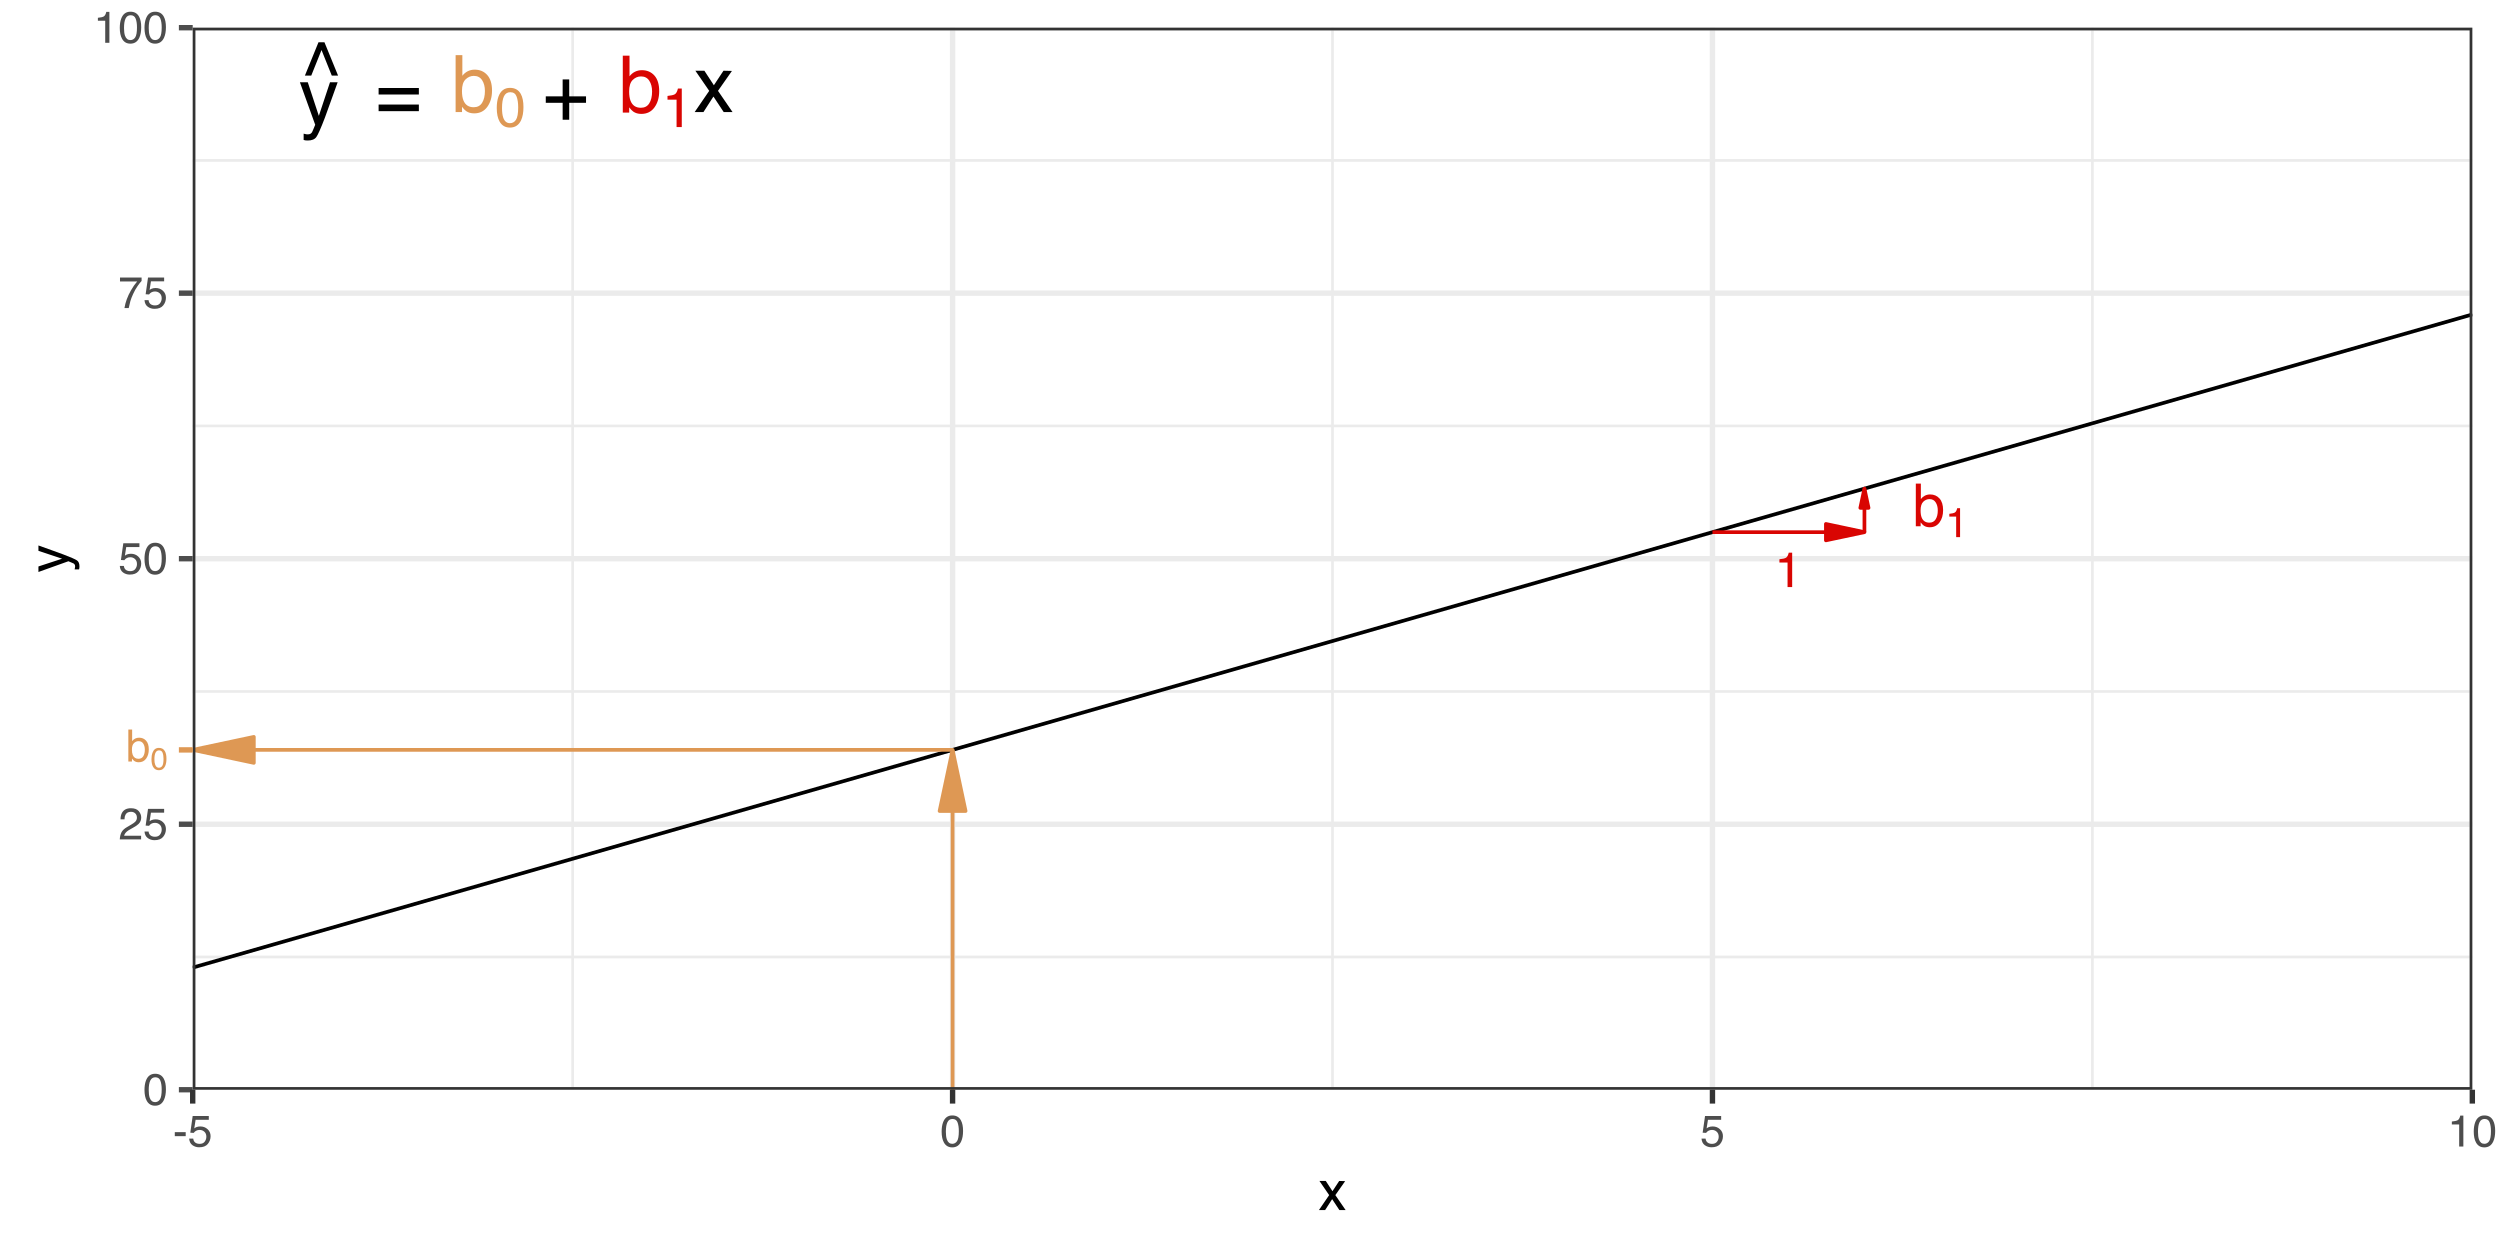
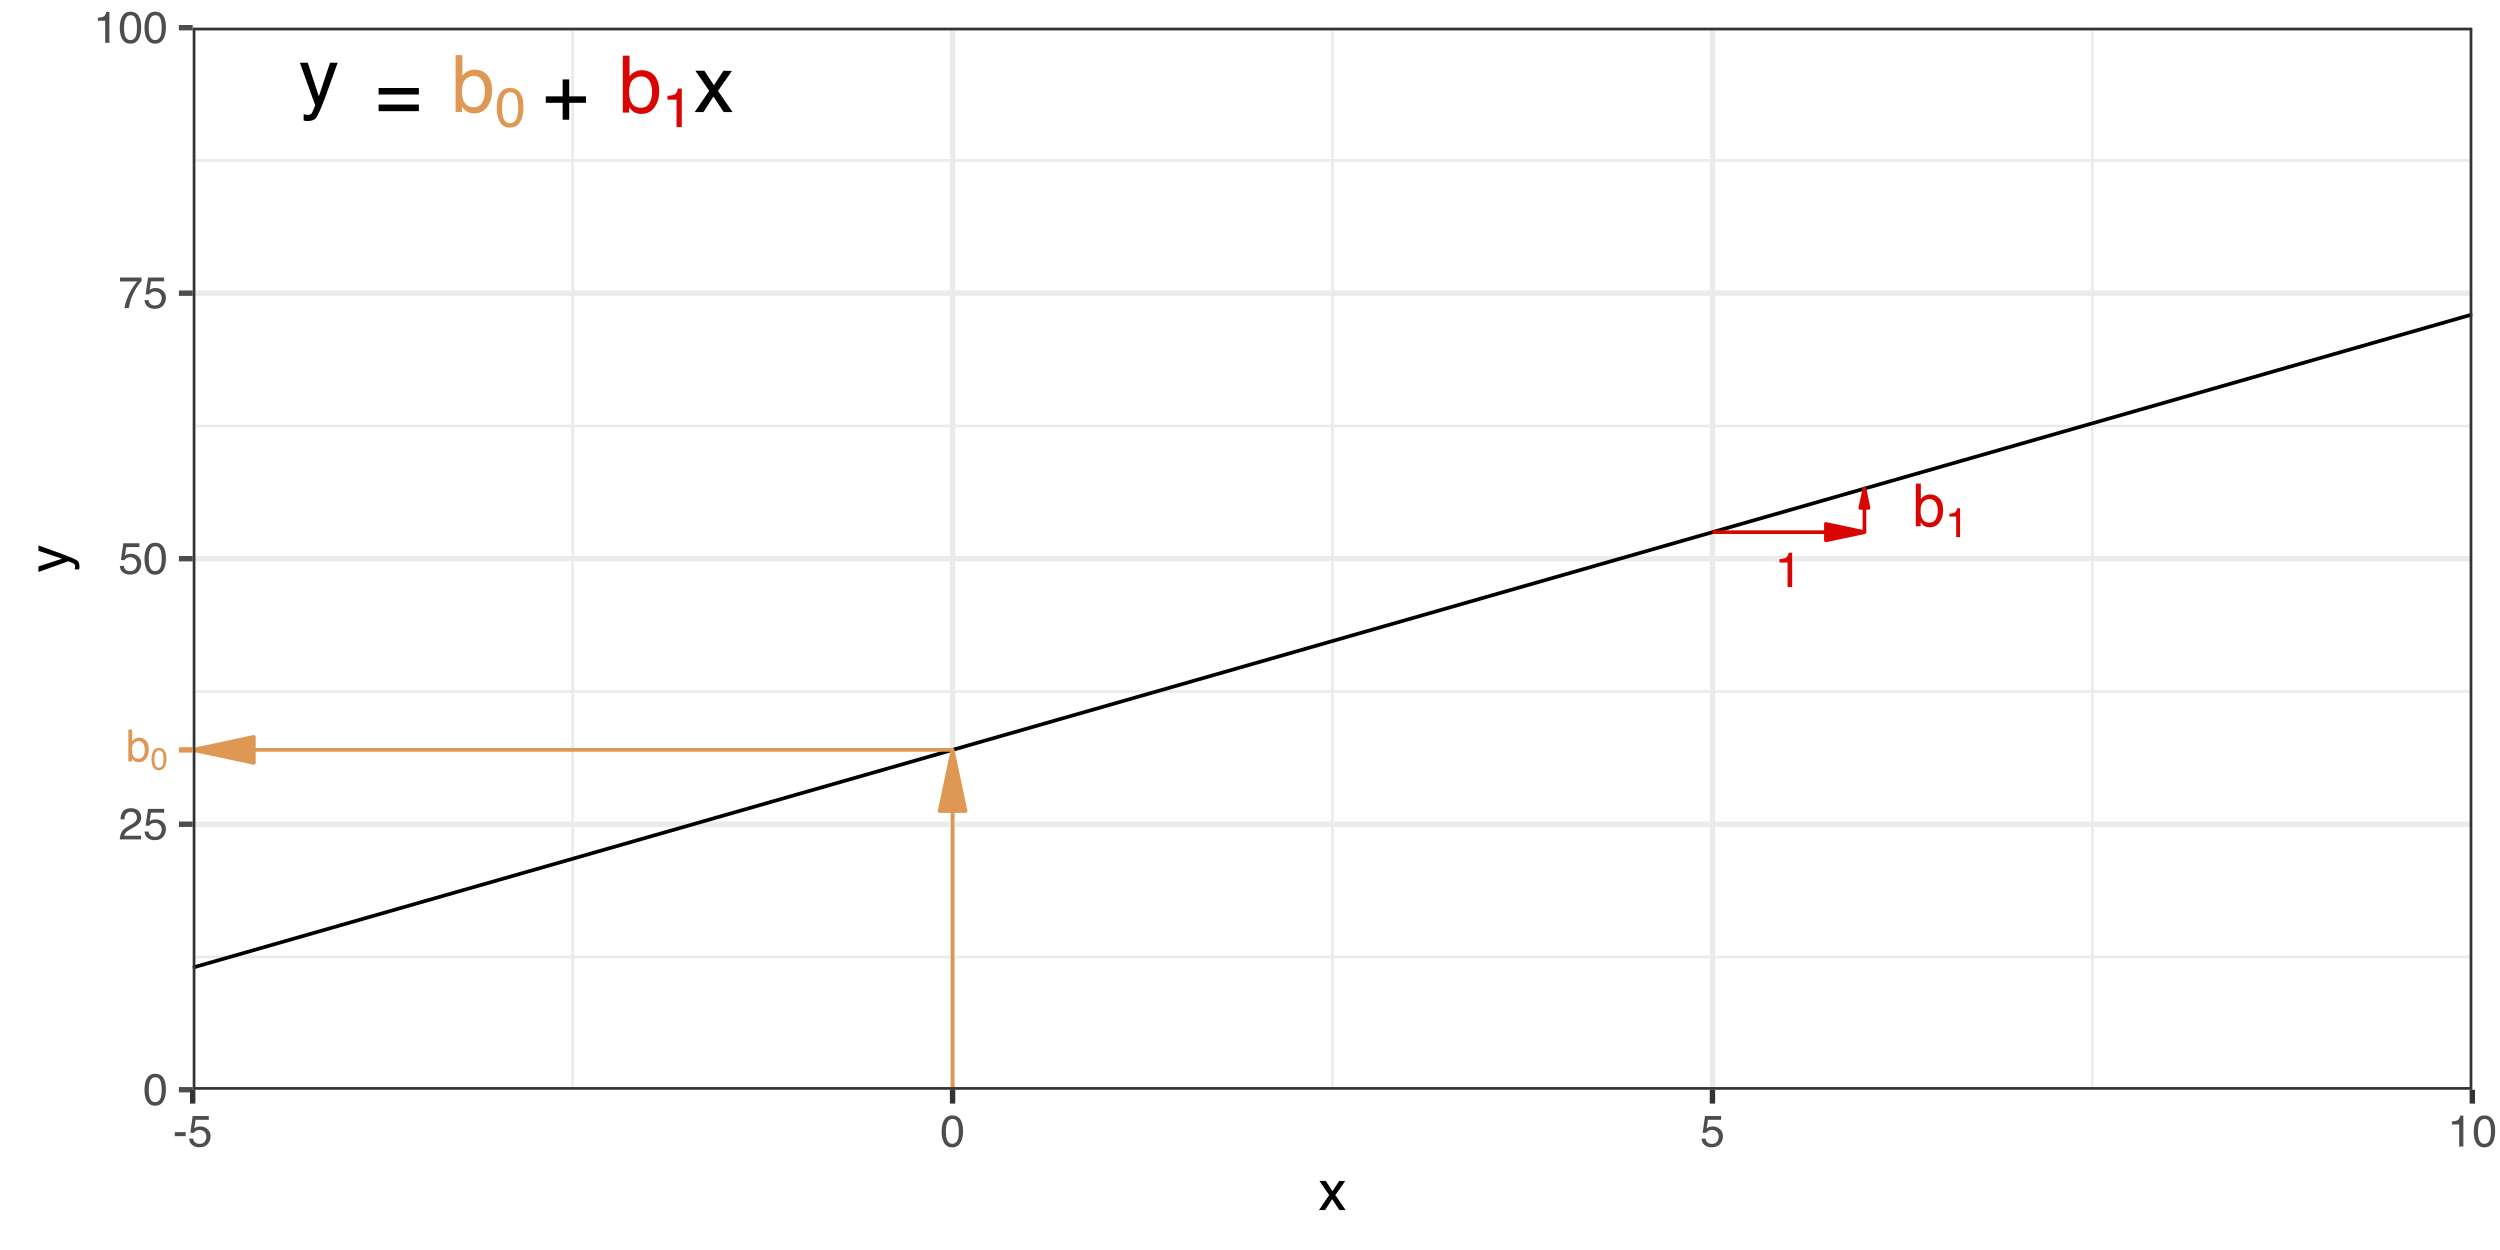
<svg xmlns="http://www.w3.org/2000/svg" xmlns:xlink="http://www.w3.org/1999/xlink" width="720pt" height="360pt" viewBox="0 0 720 360" version="1.1">
  <defs>
    <g>
      <symbol overflow="visible" id="glyph0-0">
        <path style="stroke:none;" d="M 0.734 0 L 0.734 -16.328 L 13.688 -16.328 L 13.688 0 Z M 11.656 -2.047 L 11.656 -14.281 L 2.781 -14.281 L 2.781 -2.047 Z M 11.656 -2.047 " />
      </symbol>
      <symbol overflow="visible" id="glyph0-1">
        <path style="stroke:none;" d="M 8.906 -11.906 L 11.109 -11.906 C 10.828 -11.145 10.203 -9.406 9.234 -6.688 C 8.504 -4.633 7.898 -2.961 7.422 -1.672 C 6.266 1.359 5.445 3.207 4.969 3.875 C 4.488 4.539 3.672 4.875 2.516 4.875 C 2.234 4.875 2.016 4.863 1.859 4.844 C 1.711 4.82 1.531 4.781 1.312 4.719 L 1.312 2.906 C 1.656 3 1.906 3.055 2.062 3.078 C 2.219 3.098 2.359 3.109 2.484 3.109 C 2.848 3.109 3.117 3.047 3.297 2.922 C 3.473 2.805 3.617 2.66 3.734 2.484 C 3.773 2.422 3.91 2.113 4.141 1.562 C 4.367 1.02 4.535 0.613 4.641 0.344 L 0.234 -11.906 L 2.5 -11.906 L 5.688 -2.219 Z M 5.688 -12.188 Z M 5.688 -12.188 " />
      </symbol>
      <symbol overflow="visible" id="glyph0-2">
-         <path style="stroke:none;" d="M 6.953 -16.328 L 10.875 -6.734 L 9.062 -6.734 L 6.109 -14.094 L 3.156 -6.734 L 1.328 -6.734 L 5.234 -16.328 Z M 6.953 -16.328 " />
+         <path style="stroke:none;" d="M 12.609 -9.141 L 12.609 -7.266 L 1.016 -7.266 L 1.016 -9.141 Z M 12.609 -4.375 L 12.609 -2.469 L 1.016 -2.469 L 1.016 -4.375 Z M 12.609 -4.375 " />
      </symbol>
      <symbol overflow="visible" id="glyph0-3">
-         <path style="stroke:none;" d="M 12.609 -9.141 L 12.609 -7.266 L 1.016 -7.266 L 1.016 -9.141 Z M 12.609 -4.375 L 12.609 -2.469 L 1.016 -2.469 L 1.016 -4.375 Z M 12.609 -4.375 " />
+         <path style="stroke:none;" d="M 1.312 -16.391 L 3.25 -16.391 L 3.25 -10.453 C 3.688 -11.023 4.207 -11.461 4.812 -11.766 C 5.426 -12.066 6.086 -12.219 6.797 -12.219 C 8.285 -12.219 9.488 -11.707 10.406 -10.688 C 11.332 -9.664 11.797 -8.164 11.797 -6.188 C 11.797 -4.301 11.336 -2.734 10.422 -1.484 C 9.516 -0.242 8.254 0.375 6.641 0.375 C 5.734 0.375 4.969 0.156 4.344 -0.281 C 3.977 -0.539 3.582 -0.953 3.156 -1.516 L 3.156 0 L 1.312 0 Z M 6.516 -1.391 C 7.598 -1.391 8.406 -1.816 8.938 -2.672 C 9.477 -3.535 9.75 -4.672 9.75 -6.078 C 9.75 -7.328 9.477 -8.363 8.938 -9.188 C 8.406 -10.008 7.613 -10.422 6.562 -10.422 C 5.656 -10.422 4.859 -10.082 4.172 -9.406 C 3.484 -8.738 3.141 -7.629 3.141 -6.078 C 3.141 -4.961 3.281 -4.055 3.562 -3.359 C 4.094 -2.047 5.078 -1.391 6.516 -1.391 Z M 6.516 -1.391 " />
      </symbol>
      <symbol overflow="visible" id="glyph0-4">
-         <path style="stroke:none;" d="M 1.312 -16.391 L 3.25 -16.391 L 3.25 -10.453 C 3.688 -11.023 4.207 -11.461 4.812 -11.766 C 5.426 -12.066 6.086 -12.219 6.797 -12.219 C 8.285 -12.219 9.488 -11.707 10.406 -10.688 C 11.332 -9.664 11.797 -8.164 11.797 -6.188 C 11.797 -4.301 11.336 -2.734 10.422 -1.484 C 9.516 -0.242 8.254 0.375 6.641 0.375 C 5.734 0.375 4.969 0.156 4.344 -0.281 C 3.977 -0.539 3.582 -0.953 3.156 -1.516 L 3.156 0 L 1.312 0 Z M 6.516 -1.391 C 7.598 -1.391 8.406 -1.816 8.938 -2.672 C 9.477 -3.535 9.75 -4.672 9.75 -6.078 C 9.75 -7.328 9.477 -8.363 8.938 -9.188 C 8.406 -10.008 7.613 -10.422 6.562 -10.422 C 5.656 -10.422 4.859 -10.082 4.172 -9.406 C 3.484 -8.738 3.141 -7.629 3.141 -6.078 C 3.141 -4.961 3.281 -4.055 3.562 -3.359 C 4.094 -2.047 5.078 -1.391 6.516 -1.391 Z M 6.516 -1.391 " />
+         <path style="stroke:none;" d="M 1.016 -4.875 L 1.016 -6.734 L 5.875 -6.734 L 5.875 -11.609 L 7.766 -11.609 L 7.766 -6.734 L 12.609 -6.734 L 12.609 -4.875 L 7.766 -4.875 L 7.766 0 L 5.875 0 L 5.875 -4.875 Z M 1.016 -4.875 " />
      </symbol>
      <symbol overflow="visible" id="glyph0-5">
-         <path style="stroke:none;" d="M 1.016 -4.875 L 1.016 -6.734 L 5.875 -6.734 L 5.875 -11.609 L 7.766 -11.609 L 7.766 -6.734 L 12.609 -6.734 L 12.609 -4.875 L 7.766 -4.875 L 7.766 0 L 5.875 0 L 5.875 -4.875 Z M 1.016 -4.875 " />
-       </symbol>
-       <symbol overflow="visible" id="glyph0-6">
        <path style="stroke:none;" d="M 0.328 -11.906 L 2.922 -11.906 L 5.656 -7.719 L 8.422 -11.906 L 10.859 -11.844 L 6.844 -6.109 L 11.031 0 L 8.484 0 L 5.531 -4.469 L 2.656 0 L 0.125 0 L 4.312 -6.109 Z M 0.328 -11.906 " />
      </symbol>
      <symbol overflow="visible" id="glyph1-0">
        <path style="stroke:none;" d="M 0.516 0 L 0.516 -11.438 L 9.594 -11.438 L 9.594 0 Z M 8.156 -1.438 L 8.156 -10 L 1.953 -10 L 1.953 -1.438 Z M 8.156 -1.438 " />
      </symbol>
      <symbol overflow="visible" id="glyph1-1">
        <path style="stroke:none;" d="M 4.312 -11.141 C 5.75 -11.141 6.789 -10.547 7.438 -9.359 C 7.938 -8.441 8.188 -7.188 8.188 -5.594 C 8.188 -4.07 7.961 -2.816 7.516 -1.828 C 6.859 -0.41 5.785 0.297 4.297 0.297 C 2.961 0.297 1.969 -0.281 1.312 -1.438 C 0.77 -2.406 0.5 -3.707 0.5 -5.344 C 0.5 -6.613 0.66 -7.703 0.984 -8.609 C 1.598 -10.297 2.707 -11.141 4.312 -11.141 Z M 4.297 -0.969 C 5.023 -0.969 5.602 -1.289 6.031 -1.938 C 6.457 -2.582 6.672 -3.781 6.672 -5.531 C 6.672 -6.801 6.516 -7.844 6.203 -8.656 C 5.898 -9.477 5.297 -9.891 4.391 -9.891 C 3.566 -9.891 2.961 -9.5 2.578 -8.719 C 2.203 -7.945 2.016 -6.805 2.016 -5.297 C 2.016 -4.16 2.133 -3.242 2.375 -2.547 C 2.75 -1.492 3.391 -0.969 4.297 -0.969 Z M 4.297 -0.969 " />
      </symbol>
      <symbol overflow="visible" id="glyph1-2">
        <path style="stroke:none;" d="M 1.531 -7.891 L 1.531 -8.969 C 2.539 -9.062 3.242 -9.223 3.641 -9.453 C 4.035 -9.691 4.332 -10.238 4.531 -11.094 L 5.641 -11.094 L 5.641 0 L 4.141 0 L 4.141 -7.891 Z M 1.531 -7.891 " />
      </symbol>
      <symbol overflow="visible" id="glyph2-0">
        <path style="stroke:none;" d="M 0.453 0 L 0.453 -10.203 L 8.547 -10.203 L 8.547 0 Z M 7.281 -1.281 L 7.281 -8.922 L 1.734 -8.922 L 1.734 -1.281 Z M 7.281 -1.281 " />
      </symbol>
      <symbol overflow="visible" id="glyph2-1">
        <path style="stroke:none;" d="M 1.359 -7.047 L 1.359 -8 C 2.266 -8.082 2.895 -8.227 3.25 -8.438 C 3.602 -8.645 3.867 -9.133 4.047 -9.906 L 5.031 -9.906 L 5.031 0 L 3.703 0 L 3.703 -7.047 Z M 1.359 -7.047 " />
      </symbol>
      <symbol overflow="visible" id="glyph3-0">
        <path style="stroke:none;" d="M 0.547 0 L 0.547 -12.25 L 10.281 -12.25 L 10.281 0 Z M 8.734 -1.531 L 8.734 -10.719 L 2.078 -10.719 L 2.078 -1.531 Z M 8.734 -1.531 " />
      </symbol>
      <symbol overflow="visible" id="glyph3-1">
        <path style="stroke:none;" d="M 0.984 -12.297 L 2.438 -12.297 L 2.438 -7.844 C 2.77 -8.27 3.16 -8.598 3.609 -8.828 C 4.066 -9.055 4.566 -9.172 5.109 -9.172 C 6.211 -9.172 7.109 -8.785 7.797 -8.016 C 8.492 -7.254 8.844 -6.129 8.844 -4.641 C 8.844 -3.223 8.5 -2.047 7.812 -1.109 C 7.133 -0.18 6.191 0.281 4.984 0.281 C 4.305 0.281 3.734 0.117 3.266 -0.203 C 2.984 -0.398 2.688 -0.711 2.375 -1.141 L 2.375 0 L 0.984 0 Z M 4.891 -1.047 C 5.703 -1.047 6.305 -1.367 6.703 -2.016 C 7.109 -2.66 7.312 -3.508 7.312 -4.562 C 7.312 -5.5 7.109 -6.273 6.703 -6.891 C 6.305 -7.516 5.711 -7.828 4.922 -7.828 C 4.242 -7.828 3.645 -7.57 3.125 -7.062 C 2.613 -6.551 2.359 -5.719 2.359 -4.562 C 2.359 -3.719 2.461 -3.035 2.672 -2.516 C 3.066 -1.535 3.805 -1.047 4.891 -1.047 Z M 4.891 -1.047 " />
      </symbol>
      <symbol overflow="visible" id="glyph4-0">
        <path style="stroke:none;" d="M 0.391 0 L 0.391 -8.578 L 7.188 -8.578 L 7.188 0 Z M 6.109 -1.078 L 6.109 -7.5 L 1.453 -7.5 L 1.453 -1.078 Z M 6.109 -1.078 " />
      </symbol>
      <symbol overflow="visible" id="glyph4-1">
        <path style="stroke:none;" d="M 1.141 -5.922 L 1.141 -6.719 C 1.898 -6.789 2.43 -6.914 2.734 -7.094 C 3.035 -7.27 3.258 -7.68 3.406 -8.328 L 4.234 -8.328 L 4.234 0 L 3.109 0 L 3.109 -5.922 Z M 1.141 -5.922 " />
      </symbol>
      <symbol overflow="visible" id="glyph5-0">
        <path style="stroke:none;" d="M 0.406 0 L 0.406 -9.172 L 7.703 -9.172 L 7.703 0 Z M 6.547 -1.156 L 6.547 -8.031 L 1.562 -8.031 L 1.562 -1.156 Z M 6.547 -1.156 " />
      </symbol>
      <symbol overflow="visible" id="glyph5-1">
        <path style="stroke:none;" d="M 3.469 -8.953 C 4.625 -8.953 5.457 -8.473 5.969 -7.516 C 6.375 -6.773 6.578 -5.766 6.578 -4.484 C 6.578 -3.266 6.395 -2.258 6.031 -1.469 C 5.508 -0.32 4.648 0.25 3.453 0.25 C 2.379 0.25 1.582 -0.219 1.062 -1.156 C 0.625 -1.938 0.406 -2.984 0.406 -4.297 C 0.406 -5.305 0.535 -6.176 0.797 -6.906 C 1.285 -8.27 2.176 -8.953 3.469 -8.953 Z M 3.453 -0.781 C 4.035 -0.781 4.5 -1.035 4.844 -1.547 C 5.188 -2.066 5.359 -3.031 5.359 -4.438 C 5.359 -5.457 5.234 -6.297 4.984 -6.953 C 4.734 -7.609 4.25 -7.938 3.531 -7.938 C 2.863 -7.938 2.379 -7.625 2.078 -7 C 1.773 -6.375 1.625 -5.457 1.625 -4.25 C 1.625 -3.332 1.719 -2.598 1.906 -2.047 C 2.207 -1.203 2.723 -0.781 3.453 -0.781 Z M 3.453 -0.781 " />
      </symbol>
      <symbol overflow="visible" id="glyph5-2">
        <path style="stroke:none;" d="M 0.406 0 C 0.445 -0.77 0.602 -1.441 0.875 -2.016 C 1.156 -2.586 1.695 -3.102 2.5 -3.562 L 3.703 -4.266 C 4.234 -4.578 4.609 -4.844 4.828 -5.062 C 5.172 -5.406 5.344 -5.801 5.344 -6.25 C 5.344 -6.77 5.188 -7.18 4.875 -7.484 C 4.562 -7.797 4.145 -7.953 3.625 -7.953 C 2.852 -7.953 2.32 -7.66 2.031 -7.078 C 1.863 -6.766 1.773 -6.332 1.766 -5.781 L 0.625 -5.781 C 0.633 -6.551 0.773 -7.18 1.047 -7.672 C 1.535 -8.547 2.395 -8.984 3.625 -8.984 C 4.656 -8.984 5.406 -8.703 5.875 -8.141 C 6.344 -7.586 6.578 -6.973 6.578 -6.297 C 6.578 -5.578 6.328 -4.969 5.828 -4.469 C 5.535 -4.164 5.016 -3.805 4.266 -3.391 L 3.406 -2.906 C 3 -2.688 2.676 -2.473 2.438 -2.266 C 2.02 -1.898 1.758 -1.5 1.656 -1.062 L 6.547 -1.062 L 6.547 0 Z M 0.406 0 " />
      </symbol>
      <symbol overflow="visible" id="glyph5-3">
        <path style="stroke:none;" d="M 1.578 -2.281 C 1.648 -1.633 1.945 -1.191 2.469 -0.953 C 2.738 -0.828 3.051 -0.766 3.406 -0.766 C 4.07 -0.766 4.562 -0.973 4.875 -1.391 C 5.195 -1.816 5.359 -2.289 5.359 -2.812 C 5.359 -3.438 5.164 -3.922 4.781 -4.266 C 4.406 -4.609 3.953 -4.781 3.422 -4.781 C 3.035 -4.781 2.703 -4.703 2.422 -4.547 C 2.141 -4.398 1.906 -4.191 1.719 -3.922 L 0.734 -3.984 L 1.422 -8.797 L 6.062 -8.797 L 6.062 -7.703 L 2.266 -7.703 L 1.875 -5.219 C 2.082 -5.383 2.281 -5.504 2.469 -5.578 C 2.801 -5.711 3.188 -5.781 3.625 -5.781 C 4.445 -5.781 5.145 -5.516 5.719 -4.984 C 6.289 -4.461 6.578 -3.797 6.578 -2.984 C 6.578 -2.141 6.312 -1.395 5.781 -0.75 C 5.258 -0.102 4.426 0.219 3.281 0.219 C 2.551 0.219 1.906 0.016 1.344 -0.391 C 0.789 -0.797 0.477 -1.426 0.406 -2.281 Z M 1.578 -2.281 " />
      </symbol>
      <symbol overflow="visible" id="glyph5-4">
        <path style="stroke:none;" d="M 0.734 -9.203 L 1.828 -9.203 L 1.828 -5.875 C 2.078 -6.195 2.367 -6.441 2.703 -6.609 C 3.047 -6.773 3.422 -6.859 3.828 -6.859 C 4.66 -6.859 5.332 -6.57 5.844 -6 C 6.363 -5.438 6.625 -4.594 6.625 -3.469 C 6.625 -2.414 6.367 -1.535 5.859 -0.828 C 5.348 -0.129 4.641 0.219 3.734 0.219 C 3.223 0.219 2.789 0.094 2.438 -0.156 C 2.227 -0.301 2.008 -0.535 1.781 -0.859 L 1.781 0 L 0.734 0 Z M 3.656 -0.781 C 4.27 -0.781 4.727 -1.02 5.031 -1.5 C 5.332 -1.988 5.484 -2.629 5.484 -3.422 C 5.484 -4.117 5.332 -4.695 5.031 -5.156 C 4.727 -5.625 4.281 -5.859 3.688 -5.859 C 3.176 -5.859 2.727 -5.664 2.344 -5.281 C 1.957 -4.906 1.766 -4.285 1.766 -3.422 C 1.766 -2.785 1.844 -2.273 2 -1.891 C 2.301 -1.148 2.852 -0.781 3.656 -0.781 Z M 3.656 -0.781 " />
      </symbol>
      <symbol overflow="visible" id="glyph5-5">
        <path style="stroke:none;" d="M 6.688 -8.797 L 6.688 -7.812 C 6.406 -7.531 6.023 -7.047 5.547 -6.359 C 5.066 -5.672 4.645 -4.926 4.281 -4.125 C 3.914 -3.344 3.641 -2.633 3.453 -2 C 3.336 -1.582 3.18 -0.914 2.984 0 L 1.75 0 C 2.031 -1.707 2.656 -3.406 3.625 -5.094 C 4.188 -6.082 4.785 -6.941 5.422 -7.672 L 0.469 -7.672 L 0.469 -8.797 Z M 6.688 -8.797 " />
      </symbol>
      <symbol overflow="visible" id="glyph5-6">
        <path style="stroke:none;" d="M 1.219 -6.344 L 1.219 -7.203 C 2.031 -7.273 2.598 -7.406 2.922 -7.594 C 3.242 -7.781 3.484 -8.219 3.641 -8.906 L 4.531 -8.906 L 4.531 0 L 3.328 0 L 3.328 -6.344 Z M 1.219 -6.344 " />
      </symbol>
      <symbol overflow="visible" id="glyph5-7">
        <path style="stroke:none;" d="M 0.531 -4.141 L 3.672 -4.141 L 3.672 -2.984 L 0.531 -2.984 Z M 0.531 -4.141 " />
      </symbol>
      <symbol overflow="visible" id="glyph6-0">
        <path style="stroke:none;" d="M 0.281 0 L 0.281 -6.422 L 5.391 -6.422 L 5.391 0 Z M 4.578 -0.797 L 4.578 -5.625 L 1.094 -5.625 L 1.094 -0.797 Z M 4.578 -0.797 " />
      </symbol>
      <symbol overflow="visible" id="glyph6-1">
        <path style="stroke:none;" d="M 2.422 -6.266 C 3.234 -6.266 3.816 -5.93 4.172 -5.266 C 4.453 -4.742 4.594 -4.035 4.594 -3.141 C 4.594 -2.285 4.469 -1.582 4.219 -1.031 C 3.852 -0.227 3.254 0.172 2.422 0.172 C 1.672 0.172 1.109 -0.156 0.734 -0.812 C 0.43 -1.352 0.281 -2.082 0.281 -3 C 0.281 -3.707 0.375 -4.316 0.562 -4.828 C 0.906 -5.785 1.523 -6.266 2.422 -6.266 Z M 2.406 -0.547 C 2.82 -0.547 3.148 -0.723 3.391 -1.078 C 3.629 -1.441 3.75 -2.117 3.75 -3.109 C 3.75 -3.816 3.66 -4.398 3.484 -4.859 C 3.305 -5.316 2.969 -5.547 2.469 -5.547 C 2.008 -5.547 1.672 -5.328 1.453 -4.891 C 1.234 -4.461 1.125 -3.82 1.125 -2.969 C 1.125 -2.332 1.195 -1.82 1.344 -1.438 C 1.551 -0.844 1.906 -0.547 2.406 -0.547 Z M 2.406 -0.547 " />
      </symbol>
      <symbol overflow="visible" id="glyph7-0">
        <path style="stroke:none;" d="M 0.516 0 L 0.516 -11.484 L 9.625 -11.484 L 9.625 0 Z M 8.188 -1.438 L 8.188 -10.047 L 1.953 -10.047 L 1.953 -1.438 Z M 8.188 -1.438 " />
      </symbol>
      <symbol overflow="visible" id="glyph7-1">
        <path style="stroke:none;" d="M 0.234 -8.375 L 2.062 -8.375 L 3.984 -5.422 L 5.922 -8.375 L 7.641 -8.328 L 4.812 -4.297 L 7.766 0 L 5.969 0 L 3.891 -3.141 L 1.875 0 L 0.094 0 L 3.031 -4.297 Z M 0.234 -8.375 " />
      </symbol>
      <symbol overflow="visible" id="glyph8-0">
        <path style="stroke:none;" d="M 0 -0.516 L -11.484 -0.516 L -11.484 -9.625 L 0 -9.625 Z M -1.438 -8.188 L -10.047 -8.188 L -10.047 -1.953 L -1.438 -1.953 Z M -1.438 -8.188 " />
      </symbol>
      <symbol overflow="visible" id="glyph8-1">
        <path style="stroke:none;" d="M -8.375 -6.266 L -8.375 -7.812 C -7.832 -7.613 -6.609 -7.176 -4.703 -6.5 C -3.266 -5.988 -2.094 -5.562 -1.188 -5.219 C 0.957 -4.406 2.266 -3.832 2.734 -3.5 C 3.203 -3.164 3.438 -2.594 3.438 -1.781 C 3.438 -1.582 3.426 -1.426 3.406 -1.312 C 3.395 -1.207 3.367 -1.078 3.328 -0.922 L 2.047 -0.922 C 2.109 -1.172 2.145 -1.348 2.156 -1.453 C 2.176 -1.566 2.188 -1.664 2.188 -1.75 C 2.188 -2.008 2.145 -2.195 2.062 -2.312 C 1.977 -2.438 1.875 -2.539 1.75 -2.625 C 1.707 -2.656 1.492 -2.75 1.109 -2.906 C 0.723 -3.07 0.438 -3.191 0.25 -3.266 L -8.375 -0.172 L -8.375 -1.766 L -1.562 -4 Z M -8.578 -4 Z M -8.578 -4 " />
      </symbol>
    </g>
    <clipPath id="clip1">
      <path d="M 55.5 7.969 L 712.031 7.969 L 712.031 313.844 L 55.5 313.844 Z M 55.5 7.969 " />
    </clipPath>
    <clipPath id="clip2">
      <path d="M 55.5 275 L 712.031 275 L 712.031 276 L 55.5 276 Z M 55.5 275 " />
    </clipPath>
    <clipPath id="clip3">
      <path d="M 55.5 198 L 712.031 198 L 712.031 200 L 55.5 200 Z M 55.5 198 " />
    </clipPath>
    <clipPath id="clip4">
      <path d="M 55.5 122 L 712.031 122 L 712.031 124 L 55.5 124 Z M 55.5 122 " />
    </clipPath>
    <clipPath id="clip5">
      <path d="M 55.5 45 L 712.031 45 L 712.031 47 L 55.5 47 Z M 55.5 45 " />
    </clipPath>
    <clipPath id="clip6">
      <path d="M 164 7.969 L 166 7.969 L 166 313.844 L 164 313.844 Z M 164 7.969 " />
    </clipPath>
    <clipPath id="clip7">
      <path d="M 383 7.969 L 385 7.969 L 385 313.844 L 383 313.844 Z M 383 7.969 " />
    </clipPath>
    <clipPath id="clip8">
      <path d="M 602 7.969 L 603 7.969 L 603 313.844 L 602 313.844 Z M 602 7.969 " />
    </clipPath>
    <clipPath id="clip9">
      <path d="M 55.5 313 L 712.031 313 L 712.031 313.844 L 55.5 313.844 Z M 55.5 313 " />
    </clipPath>
    <clipPath id="clip10">
      <path d="M 55.5 236 L 712.031 236 L 712.031 239 L 55.5 239 Z M 55.5 236 " />
    </clipPath>
    <clipPath id="clip11">
      <path d="M 55.5 160 L 712.031 160 L 712.031 162 L 55.5 162 Z M 55.5 160 " />
    </clipPath>
    <clipPath id="clip12">
      <path d="M 55.5 83 L 712.031 83 L 712.031 86 L 55.5 86 Z M 55.5 83 " />
    </clipPath>
    <clipPath id="clip13">
      <path d="M 55.5 7.969 L 712.031 7.969 L 712.031 9 L 55.5 9 Z M 55.5 7.969 " />
    </clipPath>
    <clipPath id="clip14">
      <path d="M 55.5 7.969 L 57 7.969 L 57 313.844 L 55.5 313.844 Z M 55.5 7.969 " />
    </clipPath>
    <clipPath id="clip15">
      <path d="M 273 7.969 L 276 7.969 L 276 313.844 L 273 313.844 Z M 273 7.969 " />
    </clipPath>
    <clipPath id="clip16">
      <path d="M 492 7.969 L 494 7.969 L 494 313.844 L 492 313.844 Z M 492 7.969 " />
    </clipPath>
    <clipPath id="clip17">
      <path d="M 711 7.969 L 712.031 7.969 L 712.031 313.844 L 711 313.844 Z M 711 7.969 " />
    </clipPath>
    <clipPath id="clip18">
      <path d="M 55.5 90 L 712.031 90 L 712.031 280 L 55.5 280 Z M 55.5 90 " />
    </clipPath>
    <clipPath id="clip19">
      <path d="M 273 215 L 275 215 L 275 313.844 L 273 313.844 Z M 273 215 " />
    </clipPath>
    <clipPath id="clip20">
      <path d="M 55.5 215 L 275 215 L 275 217 L 55.5 217 Z M 55.5 215 " />
    </clipPath>
    <clipPath id="clip21">
      <path d="M 55.5 212 L 74 212 L 74 220 L 55.5 220 Z M 55.5 212 " />
    </clipPath>
    <clipPath id="clip22">
      <path d="M 55.5 211 L 74 211 L 74 221 L 55.5 221 Z M 55.5 211 " />
    </clipPath>
    <clipPath id="clip23">
      <path d="M 55.5 7.969 L 712.031 7.969 L 712.031 313.844 L 55.5 313.844 Z M 55.5 7.969 " />
    </clipPath>
  </defs>
-   <g id="surface654">
+   <g id="surface74">
    <rect x="0" y="0" width="720" height="360" style="fill:rgb(100%,100%,100%);fill-opacity:1;stroke:none;" />
    <rect x="0" y="0" width="720" height="360" style="fill:rgb(100%,100%,100%);fill-opacity:1;stroke:none;" />
    <path style="fill:none;stroke-width:1.552;stroke-linecap:round;stroke-linejoin:round;stroke:rgb(100%,100%,100%);stroke-opacity:1;stroke-miterlimit:10;" d="M 0 360 L 720 360 L 720 0 L 0 0 Z M 0 360 " />
    <g clip-path="url(#clip1)" clip-rule="nonzero">
      <path style=" stroke:none;fill-rule:nonzero;fill:rgb(100%,100%,100%);fill-opacity:1;" d="M 55.5 313.844 L 712.031 313.844 L 712.031 7.969 L 55.5 7.969 Z M 55.5 313.844 " />
    </g>
    <g clip-path="url(#clip2)" clip-rule="nonzero">
      <path style="fill:none;stroke-width:0.776;stroke-linecap:butt;stroke-linejoin:round;stroke:rgb(92.157%,92.157%,92.157%);stroke-opacity:1;stroke-miterlimit:10;" d="M 55.5 275.609 L 712.031 275.609 " />
    </g>
    <g clip-path="url(#clip3)" clip-rule="nonzero">
      <path style="fill:none;stroke-width:0.776;stroke-linecap:butt;stroke-linejoin:round;stroke:rgb(92.157%,92.157%,92.157%);stroke-opacity:1;stroke-miterlimit:10;" d="M 55.5 199.141 L 712.031 199.141 " />
    </g>
    <g clip-path="url(#clip4)" clip-rule="nonzero">
      <path style="fill:none;stroke-width:0.776;stroke-linecap:butt;stroke-linejoin:round;stroke:rgb(92.157%,92.157%,92.157%);stroke-opacity:1;stroke-miterlimit:10;" d="M 55.5 122.672 L 712.031 122.672 " />
    </g>
    <g clip-path="url(#clip5)" clip-rule="nonzero">
      <path style="fill:none;stroke-width:0.776;stroke-linecap:butt;stroke-linejoin:round;stroke:rgb(92.157%,92.157%,92.157%);stroke-opacity:1;stroke-miterlimit:10;" d="M 55.5 46.203 L 712.031 46.203 " />
    </g>
    <g clip-path="url(#clip6)" clip-rule="nonzero">
      <path style="fill:none;stroke-width:0.776;stroke-linecap:butt;stroke-linejoin:round;stroke:rgb(92.157%,92.157%,92.157%);stroke-opacity:1;stroke-miterlimit:10;" d="M 164.922 313.844 L 164.922 7.969 " />
    </g>
    <g clip-path="url(#clip7)" clip-rule="nonzero">
      <path style="fill:none;stroke-width:0.776;stroke-linecap:butt;stroke-linejoin:round;stroke:rgb(92.157%,92.157%,92.157%);stroke-opacity:1;stroke-miterlimit:10;" d="M 383.766 313.844 L 383.766 7.969 " />
    </g>
    <g clip-path="url(#clip8)" clip-rule="nonzero">
      <path style="fill:none;stroke-width:0.776;stroke-linecap:butt;stroke-linejoin:round;stroke:rgb(92.157%,92.157%,92.157%);stroke-opacity:1;stroke-miterlimit:10;" d="M 602.609 313.844 L 602.609 7.969 " />
    </g>
    <g clip-path="url(#clip9)" clip-rule="nonzero">
      <path style="fill:none;stroke-width:1.552;stroke-linecap:butt;stroke-linejoin:round;stroke:rgb(92.157%,92.157%,92.157%);stroke-opacity:1;stroke-miterlimit:10;" d="M 55.5 313.844 L 712.031 313.844 " />
    </g>
    <g clip-path="url(#clip10)" clip-rule="nonzero">
      <path style="fill:none;stroke-width:1.552;stroke-linecap:butt;stroke-linejoin:round;stroke:rgb(92.157%,92.157%,92.157%);stroke-opacity:1;stroke-miterlimit:10;" d="M 55.5 237.375 L 712.031 237.375 " />
    </g>
    <g clip-path="url(#clip11)" clip-rule="nonzero">
      <path style="fill:none;stroke-width:1.552;stroke-linecap:butt;stroke-linejoin:round;stroke:rgb(92.157%,92.157%,92.157%);stroke-opacity:1;stroke-miterlimit:10;" d="M 55.5 160.906 L 712.031 160.906 " />
    </g>
    <g clip-path="url(#clip12)" clip-rule="nonzero">
      <path style="fill:none;stroke-width:1.552;stroke-linecap:butt;stroke-linejoin:round;stroke:rgb(92.157%,92.157%,92.157%);stroke-opacity:1;stroke-miterlimit:10;" d="M 55.5 84.438 L 712.031 84.438 " />
    </g>
    <g clip-path="url(#clip13)" clip-rule="nonzero">
      <path style="fill:none;stroke-width:1.552;stroke-linecap:butt;stroke-linejoin:round;stroke:rgb(92.157%,92.157%,92.157%);stroke-opacity:1;stroke-miterlimit:10;" d="M 55.5 7.969 L 712.031 7.969 " />
    </g>
    <g clip-path="url(#clip14)" clip-rule="nonzero">
      <path style="fill:none;stroke-width:1.552;stroke-linecap:butt;stroke-linejoin:round;stroke:rgb(92.157%,92.157%,92.157%);stroke-opacity:1;stroke-miterlimit:10;" d="M 55.5 313.844 L 55.5 7.969 " />
    </g>
    <g clip-path="url(#clip15)" clip-rule="nonzero">
      <path style="fill:none;stroke-width:1.552;stroke-linecap:butt;stroke-linejoin:round;stroke:rgb(92.157%,92.157%,92.157%);stroke-opacity:1;stroke-miterlimit:10;" d="M 274.344 313.844 L 274.344 7.969 " />
    </g>
    <g clip-path="url(#clip16)" clip-rule="nonzero">
      <path style="fill:none;stroke-width:1.552;stroke-linecap:butt;stroke-linejoin:round;stroke:rgb(92.157%,92.157%,92.157%);stroke-opacity:1;stroke-miterlimit:10;" d="M 493.188 313.844 L 493.188 7.969 " />
    </g>
    <g clip-path="url(#clip17)" clip-rule="nonzero">
      <path style="fill:none;stroke-width:1.552;stroke-linecap:butt;stroke-linejoin:round;stroke:rgb(92.157%,92.157%,92.157%);stroke-opacity:1;stroke-miterlimit:10;" d="M 712.031 313.844 L 712.031 7.969 " />
    </g>
    <g clip-path="url(#clip18)" clip-rule="nonzero">
      <path style="fill:none;stroke-width:1.067;stroke-linecap:butt;stroke-linejoin:round;stroke:rgb(0%,0%,0%);stroke-opacity:1;stroke-miterlimit:10;" d="M 55.5 278.668 L 712.031 90.555 " />
    </g>
    <g style="fill:rgb(0%,0%,0%);fill-opacity:1;">
-       <use xlink:href="#glyph0-1" x="86.137" y="35.59" />
-     </g>
-     <g style="fill:rgb(0%,0%,0%);fill-opacity:1;">
-       <use xlink:href="#glyph0-2" x="86.488" y="28.5" />
-     </g>
-     <g style="fill:rgb(0%,0%,0%);fill-opacity:1;">
-       <use xlink:href="#glyph0-3" x="108.023" y="34.484" />
+       <use xlink:href="#glyph0-1" x="86.137" y="29.98" />
+     </g>
+     <g style="fill:rgb(0%,0%,0%);fill-opacity:1;">
+       <use xlink:href="#glyph0-2" x="108.023" y="34.484" />
    </g>
    <g style="fill:rgb(87.059%,59.608%,32.941%);fill-opacity:1;">
-       <use xlink:href="#glyph0-4" x="129.906" y="32.277" />
+       <use xlink:href="#glyph0-3" x="129.906" y="32.277" />
    </g>
    <g style="fill:rgb(87.059%,59.608%,32.941%);fill-opacity:1;">
      <use xlink:href="#glyph1-1" x="142.566" y="36.445" />
    </g>
    <g style="fill:rgb(0%,0%,0%);fill-opacity:1;">
-       <use xlink:href="#glyph0-5" x="156.168" y="34.484" />
-     </g>
-     <g style="fill:rgb(85.098%,1.961%,0.784%);fill-opacity:1;">
-       <use xlink:href="#glyph0-4" x="178.051" y="32.43" />
+       <use xlink:href="#glyph0-4" x="156.168" y="34.484" />
+     </g>
+     <g style="fill:rgb(85.098%,1.961%,0.784%);fill-opacity:1;">
+       <use xlink:href="#glyph0-3" x="178.051" y="32.43" />
    </g>
    <g style="fill:rgb(85.098%,1.961%,0.784%);fill-opacity:1;">
      <use xlink:href="#glyph1-2" x="190.711" y="36.598" />
    </g>
    <g style="fill:rgb(0%,0%,0%);fill-opacity:1;">
-       <use xlink:href="#glyph0-6" x="199.938" y="32.273" />
+       <use xlink:href="#glyph0-5" x="199.938" y="32.273" />
    </g>
    <g clip-path="url(#clip19)" clip-rule="nonzero">
      <path style="fill:none;stroke-width:1.067;stroke-linecap:butt;stroke-linejoin:round;stroke:rgb(87.059%,59.608%,32.941%);stroke-opacity:1;stroke-miterlimit:10;" d="M 274.344 313.844 L 274.344 215.965 " />
    </g>
    <path style="fill-rule:nonzero;fill:rgb(87.059%,59.608%,32.941%);fill-opacity:1;stroke-width:1.067;stroke-linecap:butt;stroke-linejoin:round;stroke:rgb(87.059%,59.608%,32.941%);stroke-opacity:1;stroke-miterlimit:10;" d="M 278.086 233.57 L 274.344 215.965 L 270.602 233.57 Z M 278.086 233.57 " />
    <g clip-path="url(#clip20)" clip-rule="nonzero">
      <path style="fill:none;stroke-width:1.067;stroke-linecap:butt;stroke-linejoin:round;stroke:rgb(87.059%,59.608%,32.941%);stroke-opacity:1;stroke-miterlimit:10;" d="M 55.5 215.965 L 274.344 215.965 " />
    </g>
    <g clip-path="url(#clip21)" clip-rule="nonzero">
      <path style=" stroke:none;fill-rule:nonzero;fill:rgb(87.059%,59.608%,32.941%);fill-opacity:1;" d="M 73.105 212.223 L 55.5 215.965 L 73.105 219.707 Z M 73.105 212.223 " />
    </g>
    <g clip-path="url(#clip22)" clip-rule="nonzero">
      <path style="fill:none;stroke-width:1.067;stroke-linecap:butt;stroke-linejoin:round;stroke:rgb(87.059%,59.608%,32.941%);stroke-opacity:1;stroke-miterlimit:10;" d="M 73.105 212.223 L 55.5 215.965 L 73.105 219.707 Z M 73.105 212.223 " />
    </g>
    <path style="fill:none;stroke-width:1.067;stroke-linecap:butt;stroke-linejoin:round;stroke:rgb(85.098%,1.961%,0.784%);stroke-opacity:1;stroke-miterlimit:10;" d="M 493.188 153.262 L 536.957 153.262 " />
    <path style="fill-rule:nonzero;fill:rgb(85.098%,1.961%,0.784%);fill-opacity:1;stroke-width:1.067;stroke-linecap:butt;stroke-linejoin:round;stroke:rgb(85.098%,1.961%,0.784%);stroke-opacity:1;stroke-miterlimit:10;" d="M 525.863 155.617 L 536.957 153.262 L 525.863 150.902 Z M 525.863 155.617 " />
    <g style="fill:rgb(85.098%,1.961%,0.784%);fill-opacity:1;">
      <use xlink:href="#glyph2-1" x="511.113" y="169.066" />
    </g>
    <path style="fill:none;stroke-width:1.067;stroke-linecap:butt;stroke-linejoin:round;stroke:rgb(85.098%,1.961%,0.784%);stroke-opacity:1;stroke-miterlimit:10;" d="M 536.957 153.262 L 536.957 140.719 " />
    <path style="fill-rule:nonzero;fill:rgb(85.098%,1.961%,0.784%);fill-opacity:1;stroke-width:1.067;stroke-linecap:butt;stroke-linejoin:round;stroke:rgb(85.098%,1.961%,0.784%);stroke-opacity:1;stroke-miterlimit:10;" d="M 538.133 146.266 L 536.957 140.719 L 535.777 146.266 Z M 538.133 146.266 " />
    <g style="fill:rgb(85.098%,1.961%,0.784%);fill-opacity:1;">
      <use xlink:href="#glyph3-1" x="550.77" y="151.57" />
    </g>
    <g style="fill:rgb(85.098%,1.961%,0.784%);fill-opacity:1;">
      <use xlink:href="#glyph4-1" x="560.266" y="154.695" />
    </g>
    <g clip-path="url(#clip23)" clip-rule="nonzero">
      <path style="fill:none;stroke-width:1.552;stroke-linecap:round;stroke-linejoin:round;stroke:rgb(20%,20%,20%);stroke-opacity:1;stroke-miterlimit:10;" d="M 55.5 313.844 L 712.031 313.844 L 712.031 7.969 L 55.5 7.969 Z M 55.5 313.844 " />
    </g>
    <g style="fill:rgb(30.196%,30.196%,30.196%);fill-opacity:1;">
      <use xlink:href="#glyph5-1" x="41.207" y="318.195" />
    </g>
    <g style="fill:rgb(30.196%,30.196%,30.196%);fill-opacity:1;">
      <use xlink:href="#glyph5-2" x="34.09" y="241.754" />
      <use xlink:href="#glyph5-3" x="41.209" y="241.754" />
    </g>
    <g style="fill:rgb(87.059%,59.608%,32.941%);fill-opacity:1;">
      <use xlink:href="#glyph5-4" x="36.227" y="219.312" />
    </g>
    <g style="fill:rgb(87.059%,59.608%,32.941%);fill-opacity:1;">
      <use xlink:href="#glyph6-1" x="43.344" y="221.656" />
    </g>
    <g style="fill:rgb(30.196%,30.196%,30.196%);fill-opacity:1;">
      <use xlink:href="#glyph5-3" x="34.09" y="165.262" />
      <use xlink:href="#glyph5-1" x="41.209" y="165.262" />
    </g>
    <g style="fill:rgb(30.196%,30.196%,30.196%);fill-opacity:1;">
      <use xlink:href="#glyph5-5" x="34.09" y="88.727" />
      <use xlink:href="#glyph5-3" x="41.209" y="88.727" />
    </g>
    <g style="fill:rgb(30.196%,30.196%,30.196%);fill-opacity:1;">
      <use xlink:href="#glyph5-6" x="26.973" y="12.324" />
      <use xlink:href="#glyph5-1" x="34.091" y="12.324" />
      <use xlink:href="#glyph5-1" x="41.21" y="12.324" />
    </g>
    <path style="fill:none;stroke-width:1.552;stroke-linecap:butt;stroke-linejoin:round;stroke:rgb(30.196%,30.196%,30.196%);stroke-opacity:1;stroke-miterlimit:10;" d="M 51.516 313.844 L 55.5 313.844 " />
    <path style="fill:none;stroke-width:1.552;stroke-linecap:butt;stroke-linejoin:round;stroke:rgb(30.196%,30.196%,30.196%);stroke-opacity:1;stroke-miterlimit:10;" d="M 51.516 237.375 L 55.5 237.375 " />
    <path style="fill:none;stroke-width:1.552;stroke-linecap:butt;stroke-linejoin:round;stroke:rgb(87.059%,59.608%,32.941%);stroke-opacity:1;stroke-miterlimit:10;" d="M 51.516 215.965 L 55.5 215.965 " />
    <path style="fill:none;stroke-width:1.552;stroke-linecap:butt;stroke-linejoin:round;stroke:rgb(30.196%,30.196%,30.196%);stroke-opacity:1;stroke-miterlimit:10;" d="M 51.516 160.906 L 55.5 160.906 " />
    <path style="fill:none;stroke-width:1.552;stroke-linecap:butt;stroke-linejoin:round;stroke:rgb(30.196%,30.196%,30.196%);stroke-opacity:1;stroke-miterlimit:10;" d="M 51.516 84.438 L 55.5 84.438 " />
    <path style="fill:none;stroke-width:1.552;stroke-linecap:butt;stroke-linejoin:round;stroke:rgb(30.196%,30.196%,30.196%);stroke-opacity:1;stroke-miterlimit:10;" d="M 51.516 7.969 L 55.5 7.969 " />
    <path style="fill:none;stroke-width:1.552;stroke-linecap:butt;stroke-linejoin:round;stroke:rgb(20%,20%,20%);stroke-opacity:1;stroke-miterlimit:10;" d="M 55.5 317.828 L 55.5 313.844 " />
    <path style="fill:none;stroke-width:1.552;stroke-linecap:butt;stroke-linejoin:round;stroke:rgb(20%,20%,20%);stroke-opacity:1;stroke-miterlimit:10;" d="M 274.344 317.828 L 274.344 313.844 " />
    <path style="fill:none;stroke-width:1.552;stroke-linecap:butt;stroke-linejoin:round;stroke:rgb(20%,20%,20%);stroke-opacity:1;stroke-miterlimit:10;" d="M 493.188 317.828 L 493.188 313.844 " />
    <path style="fill:none;stroke-width:1.552;stroke-linecap:butt;stroke-linejoin:round;stroke:rgb(20%,20%,20%);stroke-opacity:1;stroke-miterlimit:10;" d="M 712.031 317.828 L 712.031 313.844 " />
    <g style="fill:rgb(30.196%,30.196%,30.196%);fill-opacity:1;">
      <use xlink:href="#glyph5-7" x="49.809" y="330.199" />
      <use xlink:href="#glyph5-3" x="54.071" y="330.199" />
    </g>
    <g style="fill:rgb(30.196%,30.196%,30.196%);fill-opacity:1;">
      <use xlink:href="#glyph5-1" x="270.785" y="330.199" />
    </g>
    <g style="fill:rgb(30.196%,30.196%,30.196%);fill-opacity:1;">
      <use xlink:href="#glyph5-3" x="489.629" y="330.199" />
    </g>
    <g style="fill:rgb(30.196%,30.196%,30.196%);fill-opacity:1;">
      <use xlink:href="#glyph5-6" x="704.914" y="330.199" />
      <use xlink:href="#glyph5-1" x="712.033" y="330.199" />
    </g>
    <g style="fill:rgb(0%,0%,0%);fill-opacity:1;">
      <use xlink:href="#glyph7-1" x="379.766" y="348.492" />
    </g>
    <g style="fill:rgb(0%,0%,0%);fill-opacity:1;">
      <use xlink:href="#glyph8-1" x="19.445" y="164.906" />
    </g>
  </g>
</svg>
